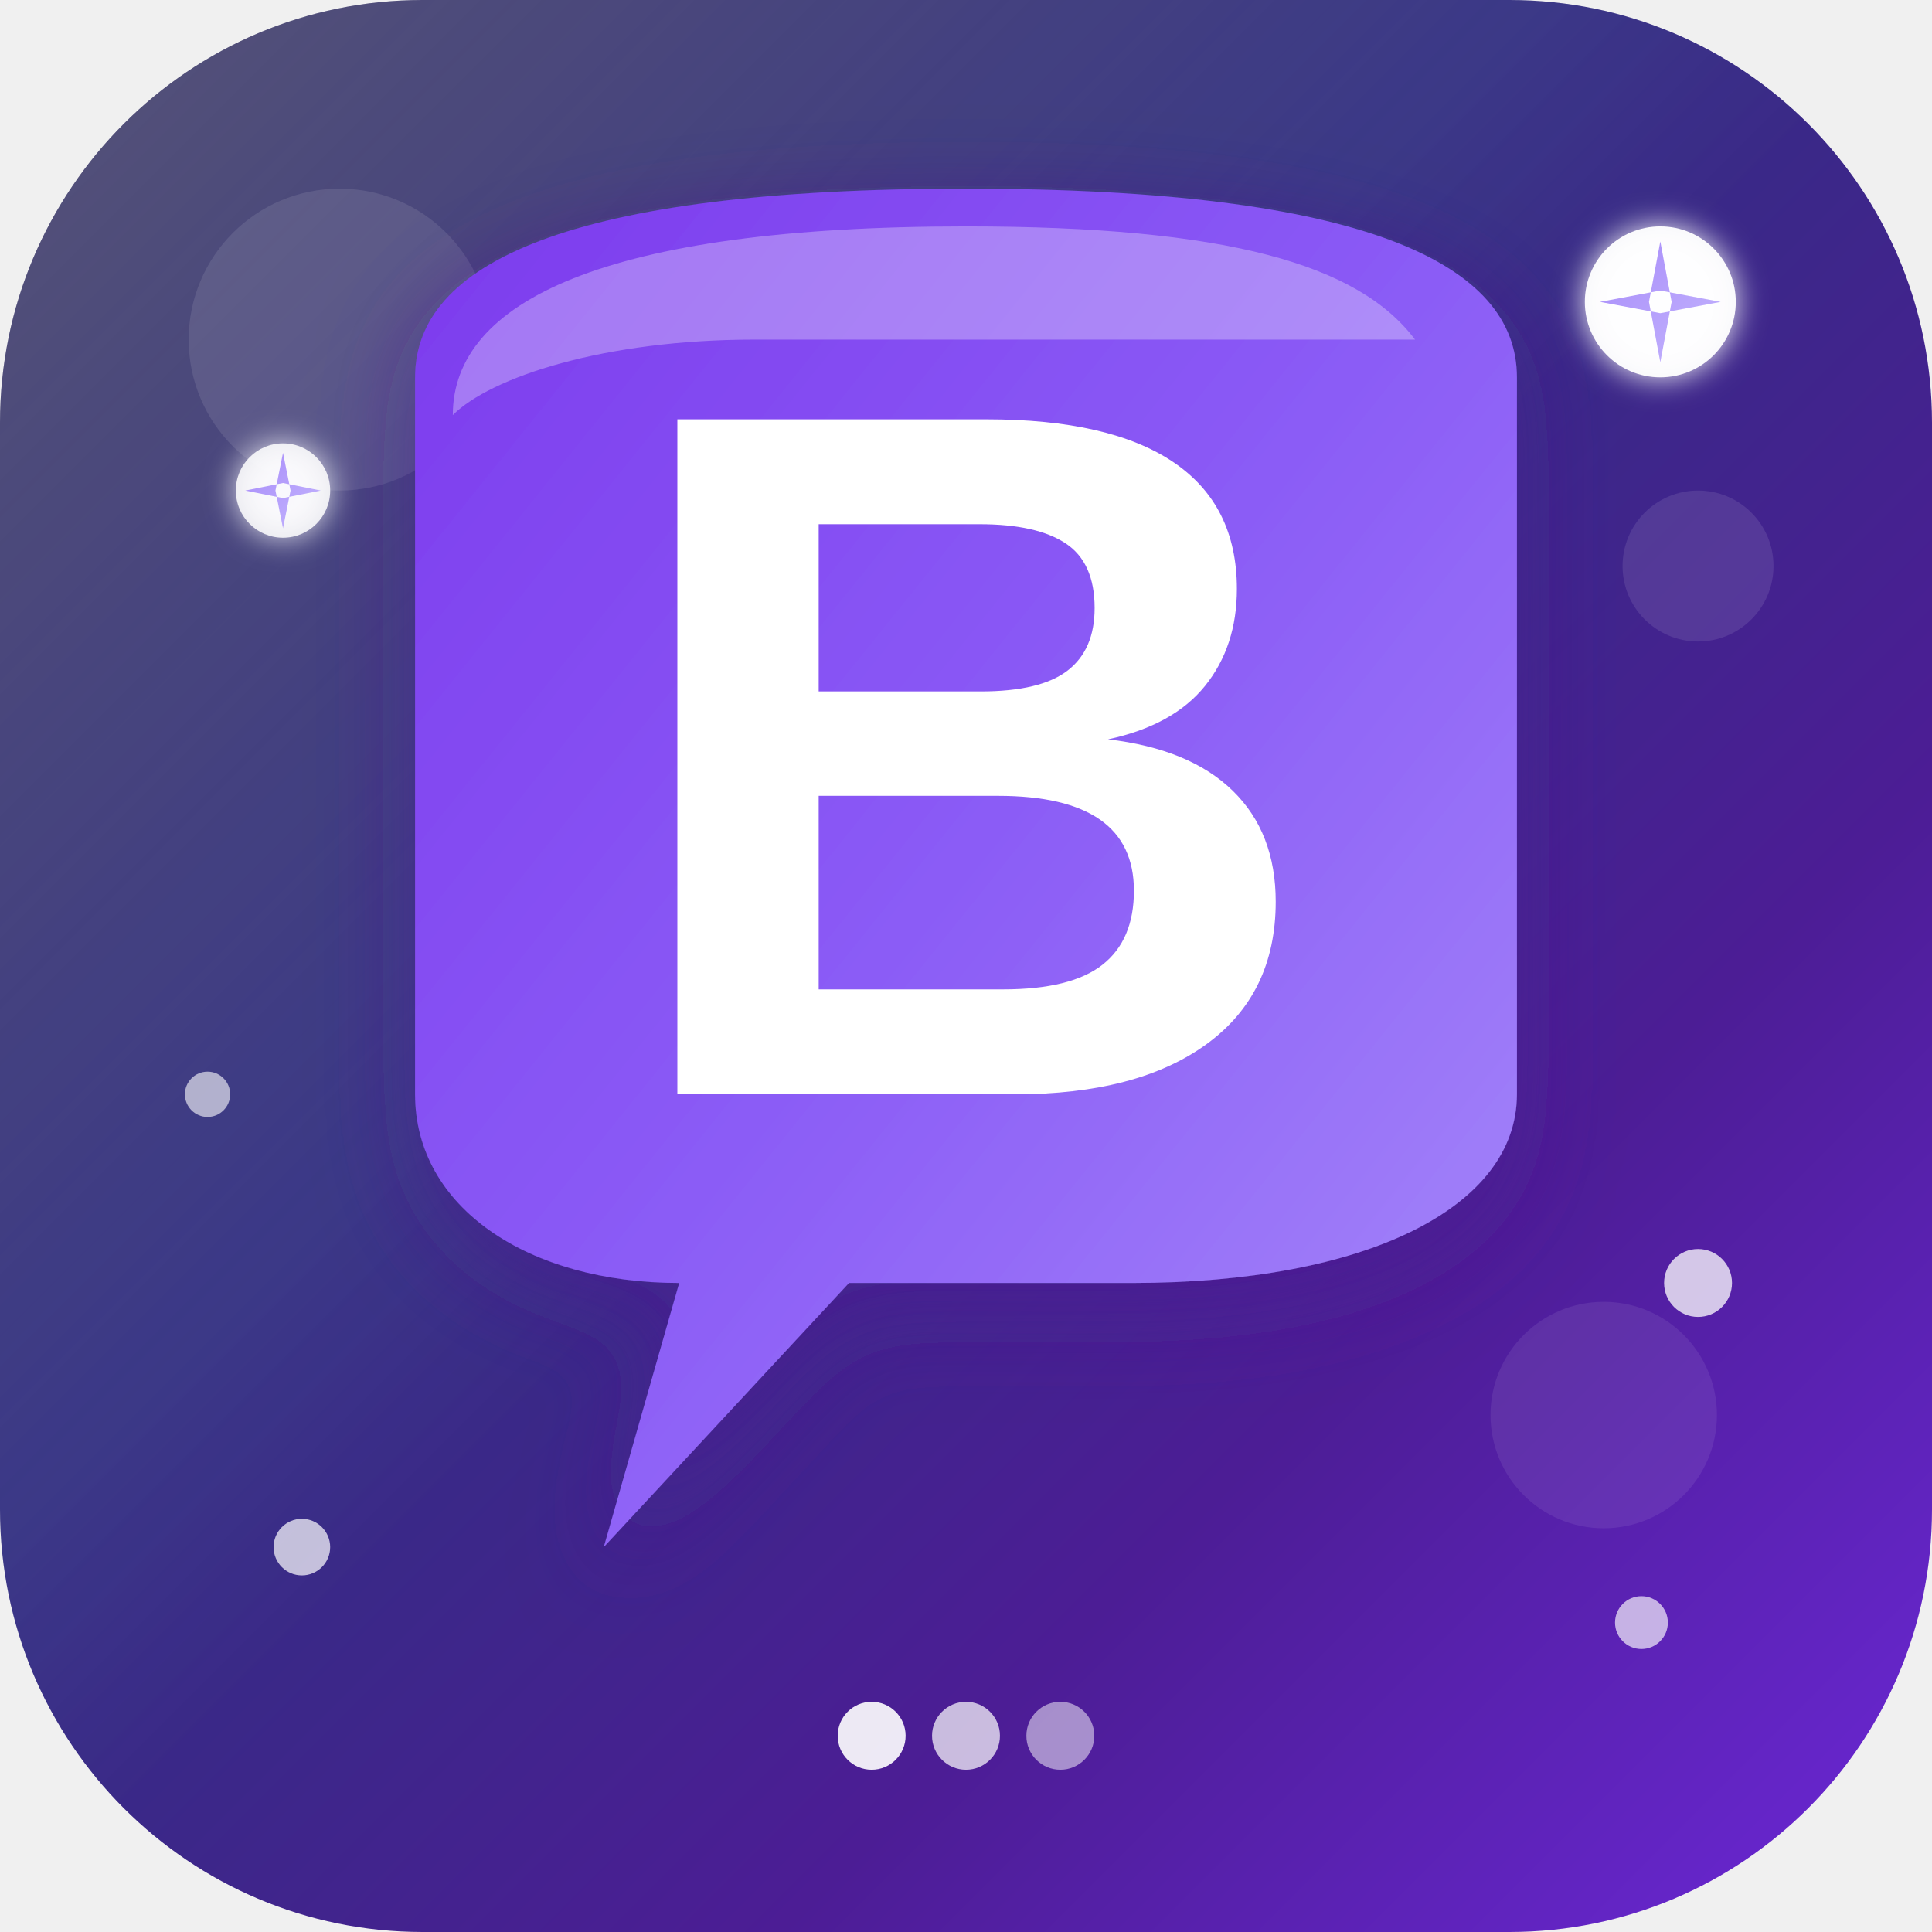
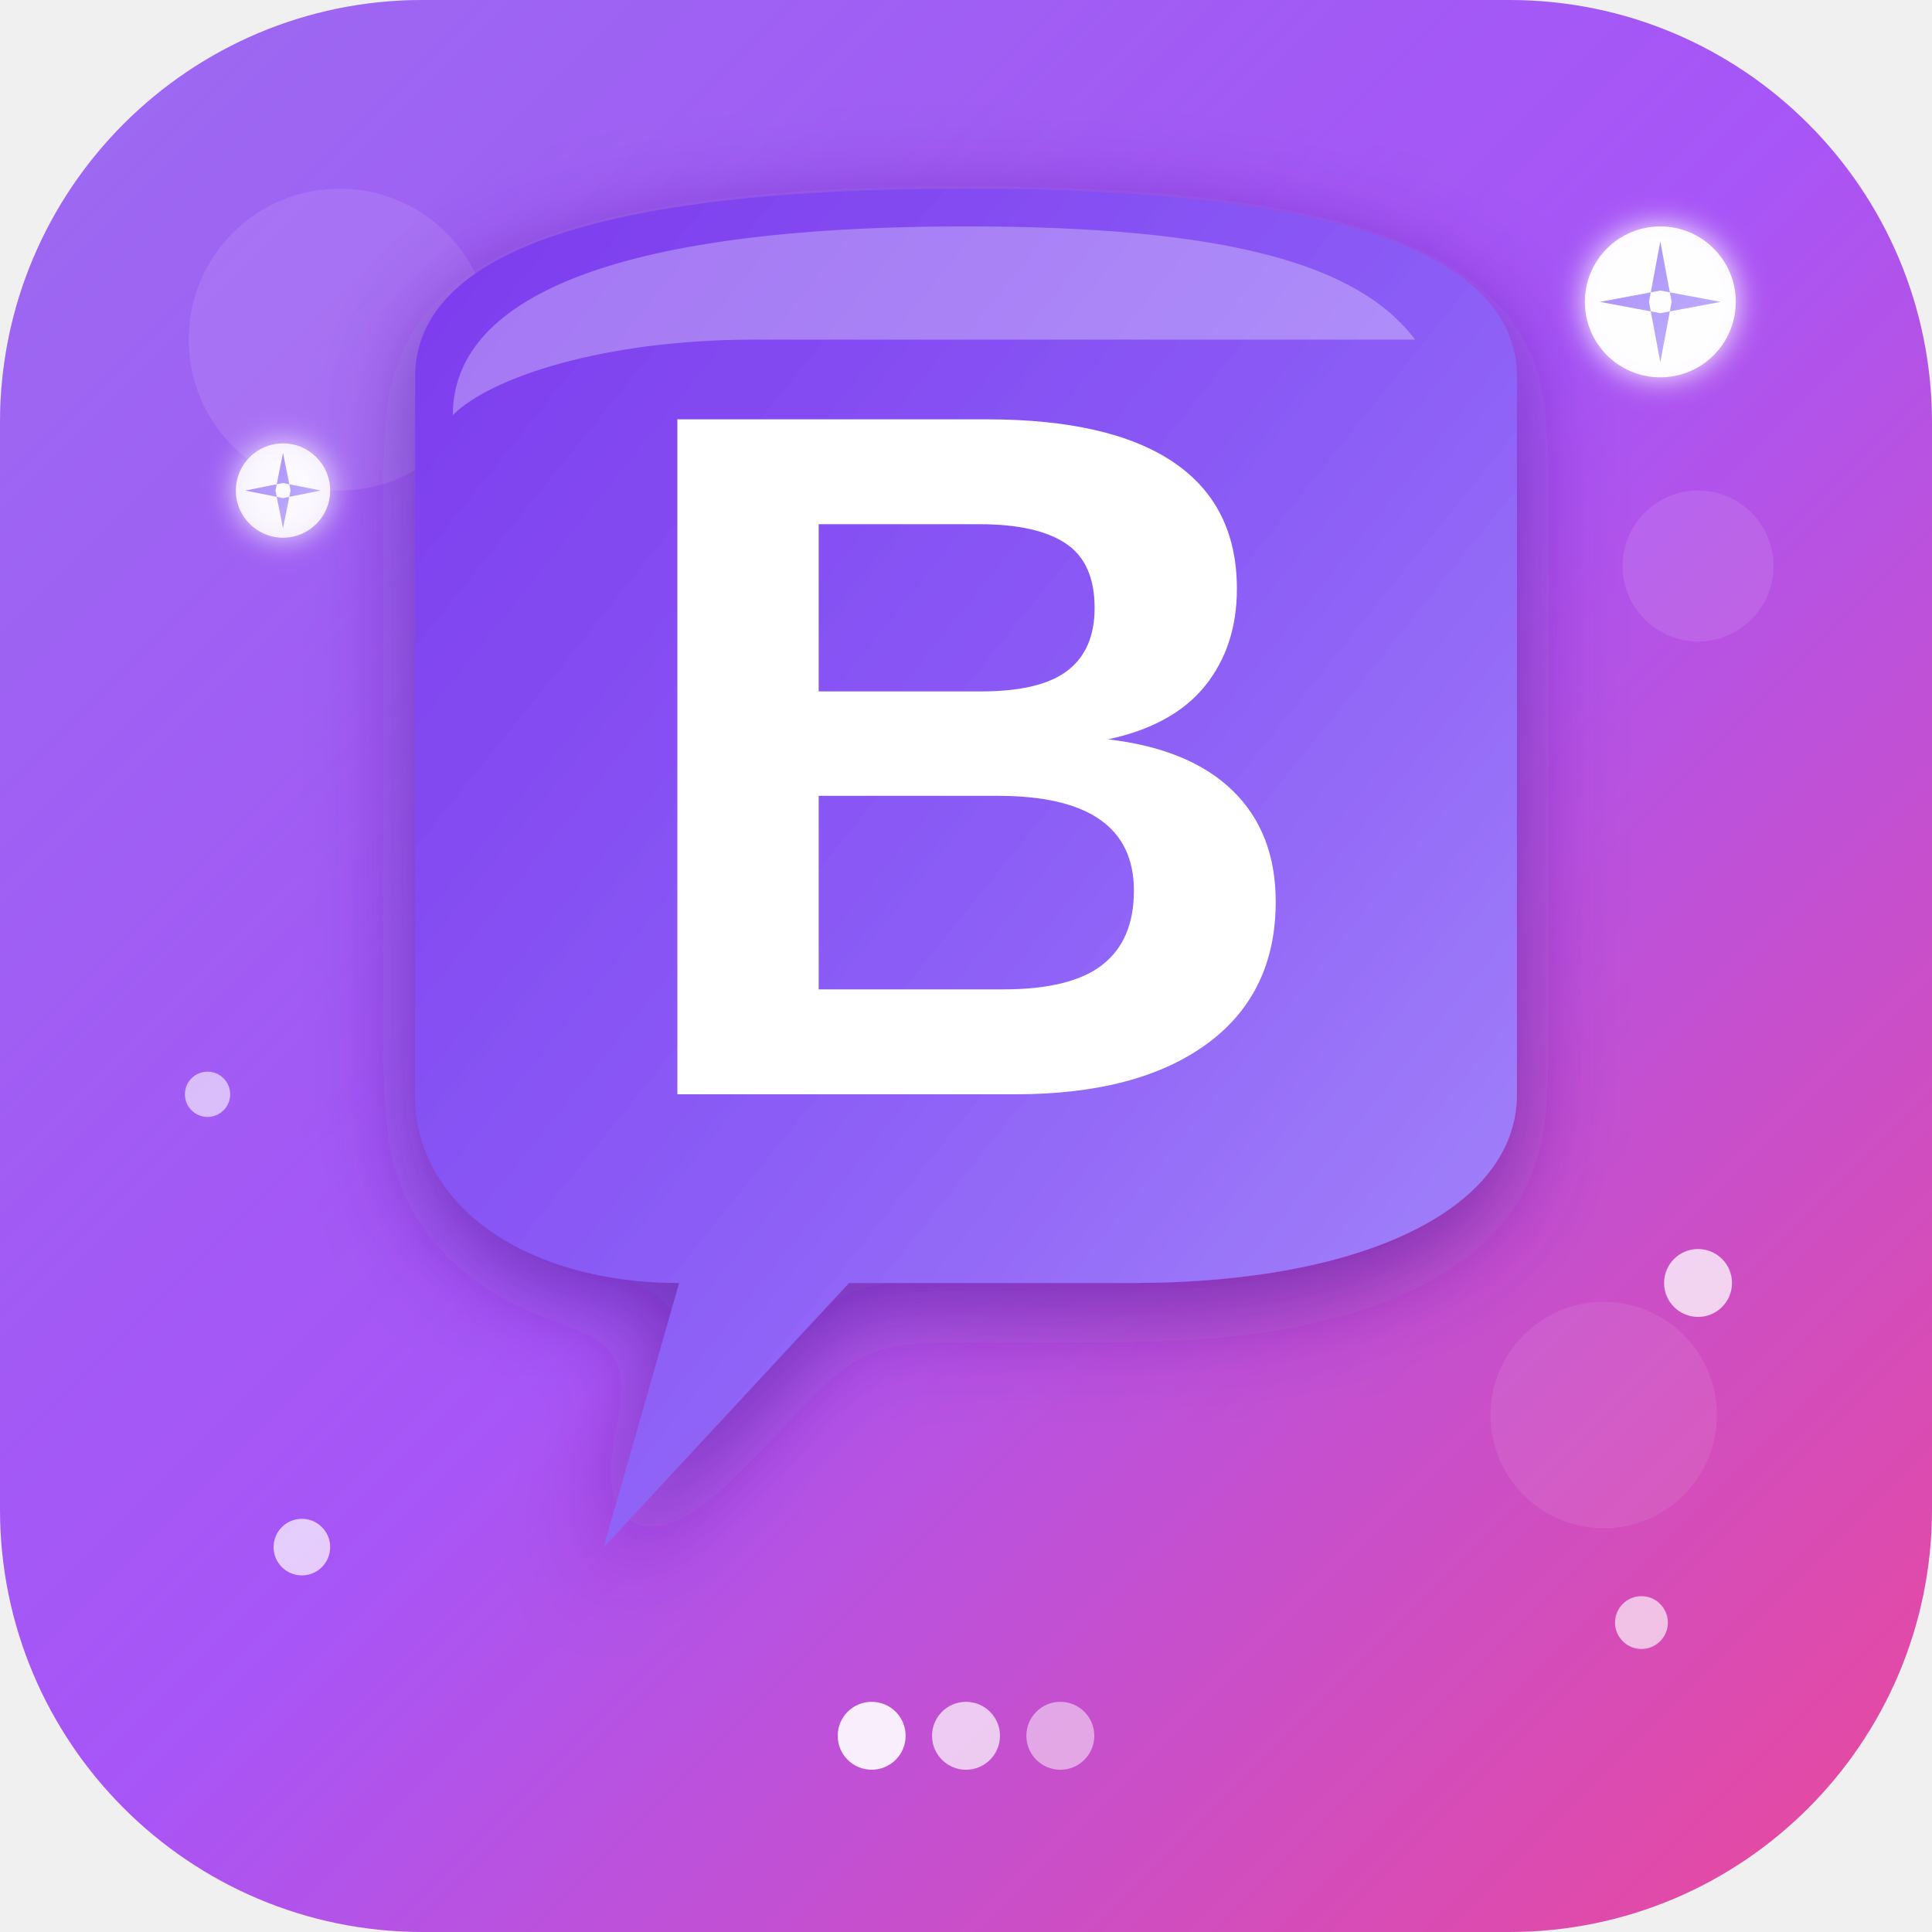
<svg xmlns="http://www.w3.org/2000/svg" width="1024" height="1024" viewBox="0 0 1024 1024">
  <defs>
    <linearGradient id="mainGradient" x1="0%" y1="0%" x2="100%" y2="100%">
-       <stop offset="0%" style="stop-color:#1e1b4b;stop-opacity:1" />
-       <stop offset="40%" style="stop-color:#312e81;stop-opacity:1" />
-       <stop offset="70%" style="stop-color:#4c1d95;stop-opacity:1" />
-       <stop offset="100%" style="stop-color:#6d28d9;stop-opacity:1" />
+       <stop offset="0%" style="stop-color:#7c3aed;stop-opacity:1" />
+       <stop offset="50%" style="stop-color:#a855f7;stop-opacity:1" />
+       <stop offset="100%" style="stop-color:#ec4899;stop-opacity:1" />
    </linearGradient>
    <linearGradient id="bubbleGradient" x1="0%" y1="0%" x2="100%" y2="100%">
      <stop offset="0%" style="stop-color:#7c3aed;stop-opacity:1" />
      <stop offset="50%" style="stop-color:#8b5cf6;stop-opacity:1" />
      <stop offset="100%" style="stop-color:#a78bfa;stop-opacity:1" />
    </linearGradient>
    <linearGradient id="shine" x1="0%" y1="0%" x2="100%" y2="100%">
      <stop offset="0%" style="stop-color:#ffffff;stop-opacity:0.25" />
      <stop offset="50%" style="stop-color:#ffffff;stop-opacity:0" />
      <stop offset="100%" style="stop-color:#ffffff;stop-opacity:0" />
    </linearGradient>
    <filter id="glow" x="-50%" y="-50%" width="200%" height="200%">
      <feGaussianBlur stdDeviation="8" result="coloredBlur" />
      <feMerge>
        <feMergeNode in="coloredBlur" />
        <feMergeNode in="SourceGraphic" />
      </feMerge>
    </filter>
    <filter id="shadow" x="-20%" y="-20%" width="140%" height="140%">
      <feDropShadow dx="0" dy="15" stdDeviation="25" flood-color="#4c1d95" flood-opacity="0.6" />
    </filter>
    <linearGradient id="accentGradient" x1="0%" y1="0%" x2="100%" y2="100%">
      <stop offset="0%" style="stop-color:#a78bfa;stop-opacity:1" />
      <stop offset="100%" style="stop-color:#c4b5fd;stop-opacity:1" />
    </linearGradient>
  </defs>
  <rect x="0" y="0" width="1024" height="1024" rx="224" fill="url(#mainGradient)" />
  <rect x="0" y="0" width="1024" height="1024" rx="224" fill="url(#shine)" />
  <circle cx="180" cy="180" r="80" fill="white" opacity="0.1" />
  <circle cx="850" cy="750" r="60" fill="white" opacity="0.08" />
  <circle cx="900" cy="300" r="40" fill="white" opacity="0.1" />
  <g filter="url(#shadow)">
    <path d="       M 220 200        C 220 140, 300 100, 512 100       C 724 100, 804 140, 804 200       L 804 580       C 804 640, 724 680, 600 680       L 450 680       L 320 820       L 360 680       C 280 680, 220 640, 220 580       Z     " fill="url(#bubbleGradient)" />
    <path d="       M 240 220        C 240 160, 320 120, 512 120       C 650 120, 720 140, 750 180       L 400 180       C 320 180, 260 200, 240 220       Z     " fill="white" opacity="0.3" />
  </g>
  <text x="512" y="580" font-family="SF Pro Display, -apple-system, BlinkMacSystemFont, Helvetica Neue, Arial, sans-serif" font-size="520" font-weight="900" fill="white" text-anchor="middle">B</text>
  <g transform="translate(880, 160)" filter="url(#glow)">
    <circle cx="0" cy="0" r="40" fill="white" opacity="0.95" />
    <path d="M0,-32 L6,0 L0,32 L-6,0 Z M-32,0 L0,6 L32,0 L0,-6 Z" fill="url(#accentGradient)" />
  </g>
  <g transform="translate(150, 260)" filter="url(#glow)">
    <circle cx="0" cy="0" r="25" fill="white" opacity="0.85" />
    <path d="M0,-20 L4,0 L0,20 L-4,0 Z M-20,0 L0,4 L20,0 L0,-4 Z" fill="url(#accentGradient)" />
  </g>
  <g transform="translate(900, 680)">
    <circle cx="0" cy="0" r="18" fill="white" opacity="0.75" />
  </g>
  <g transform="translate(110, 580)">
    <circle cx="0" cy="0" r="12" fill="white" opacity="0.6" />
  </g>
  <g transform="translate(160, 820)">
    <circle cx="0" cy="0" r="15" fill="white" opacity="0.7" />
  </g>
  <g transform="translate(870, 860)">
    <circle cx="0" cy="0" r="14" fill="white" opacity="0.65" />
  </g>
  <g transform="translate(512, 920)">
    <circle cx="-50" cy="0" r="18" fill="white" opacity="0.9" />
    <circle cx="0" cy="0" r="18" fill="white" opacity="0.7" />
    <circle cx="50" cy="0" r="18" fill="white" opacity="0.5" />
  </g>
</svg>
